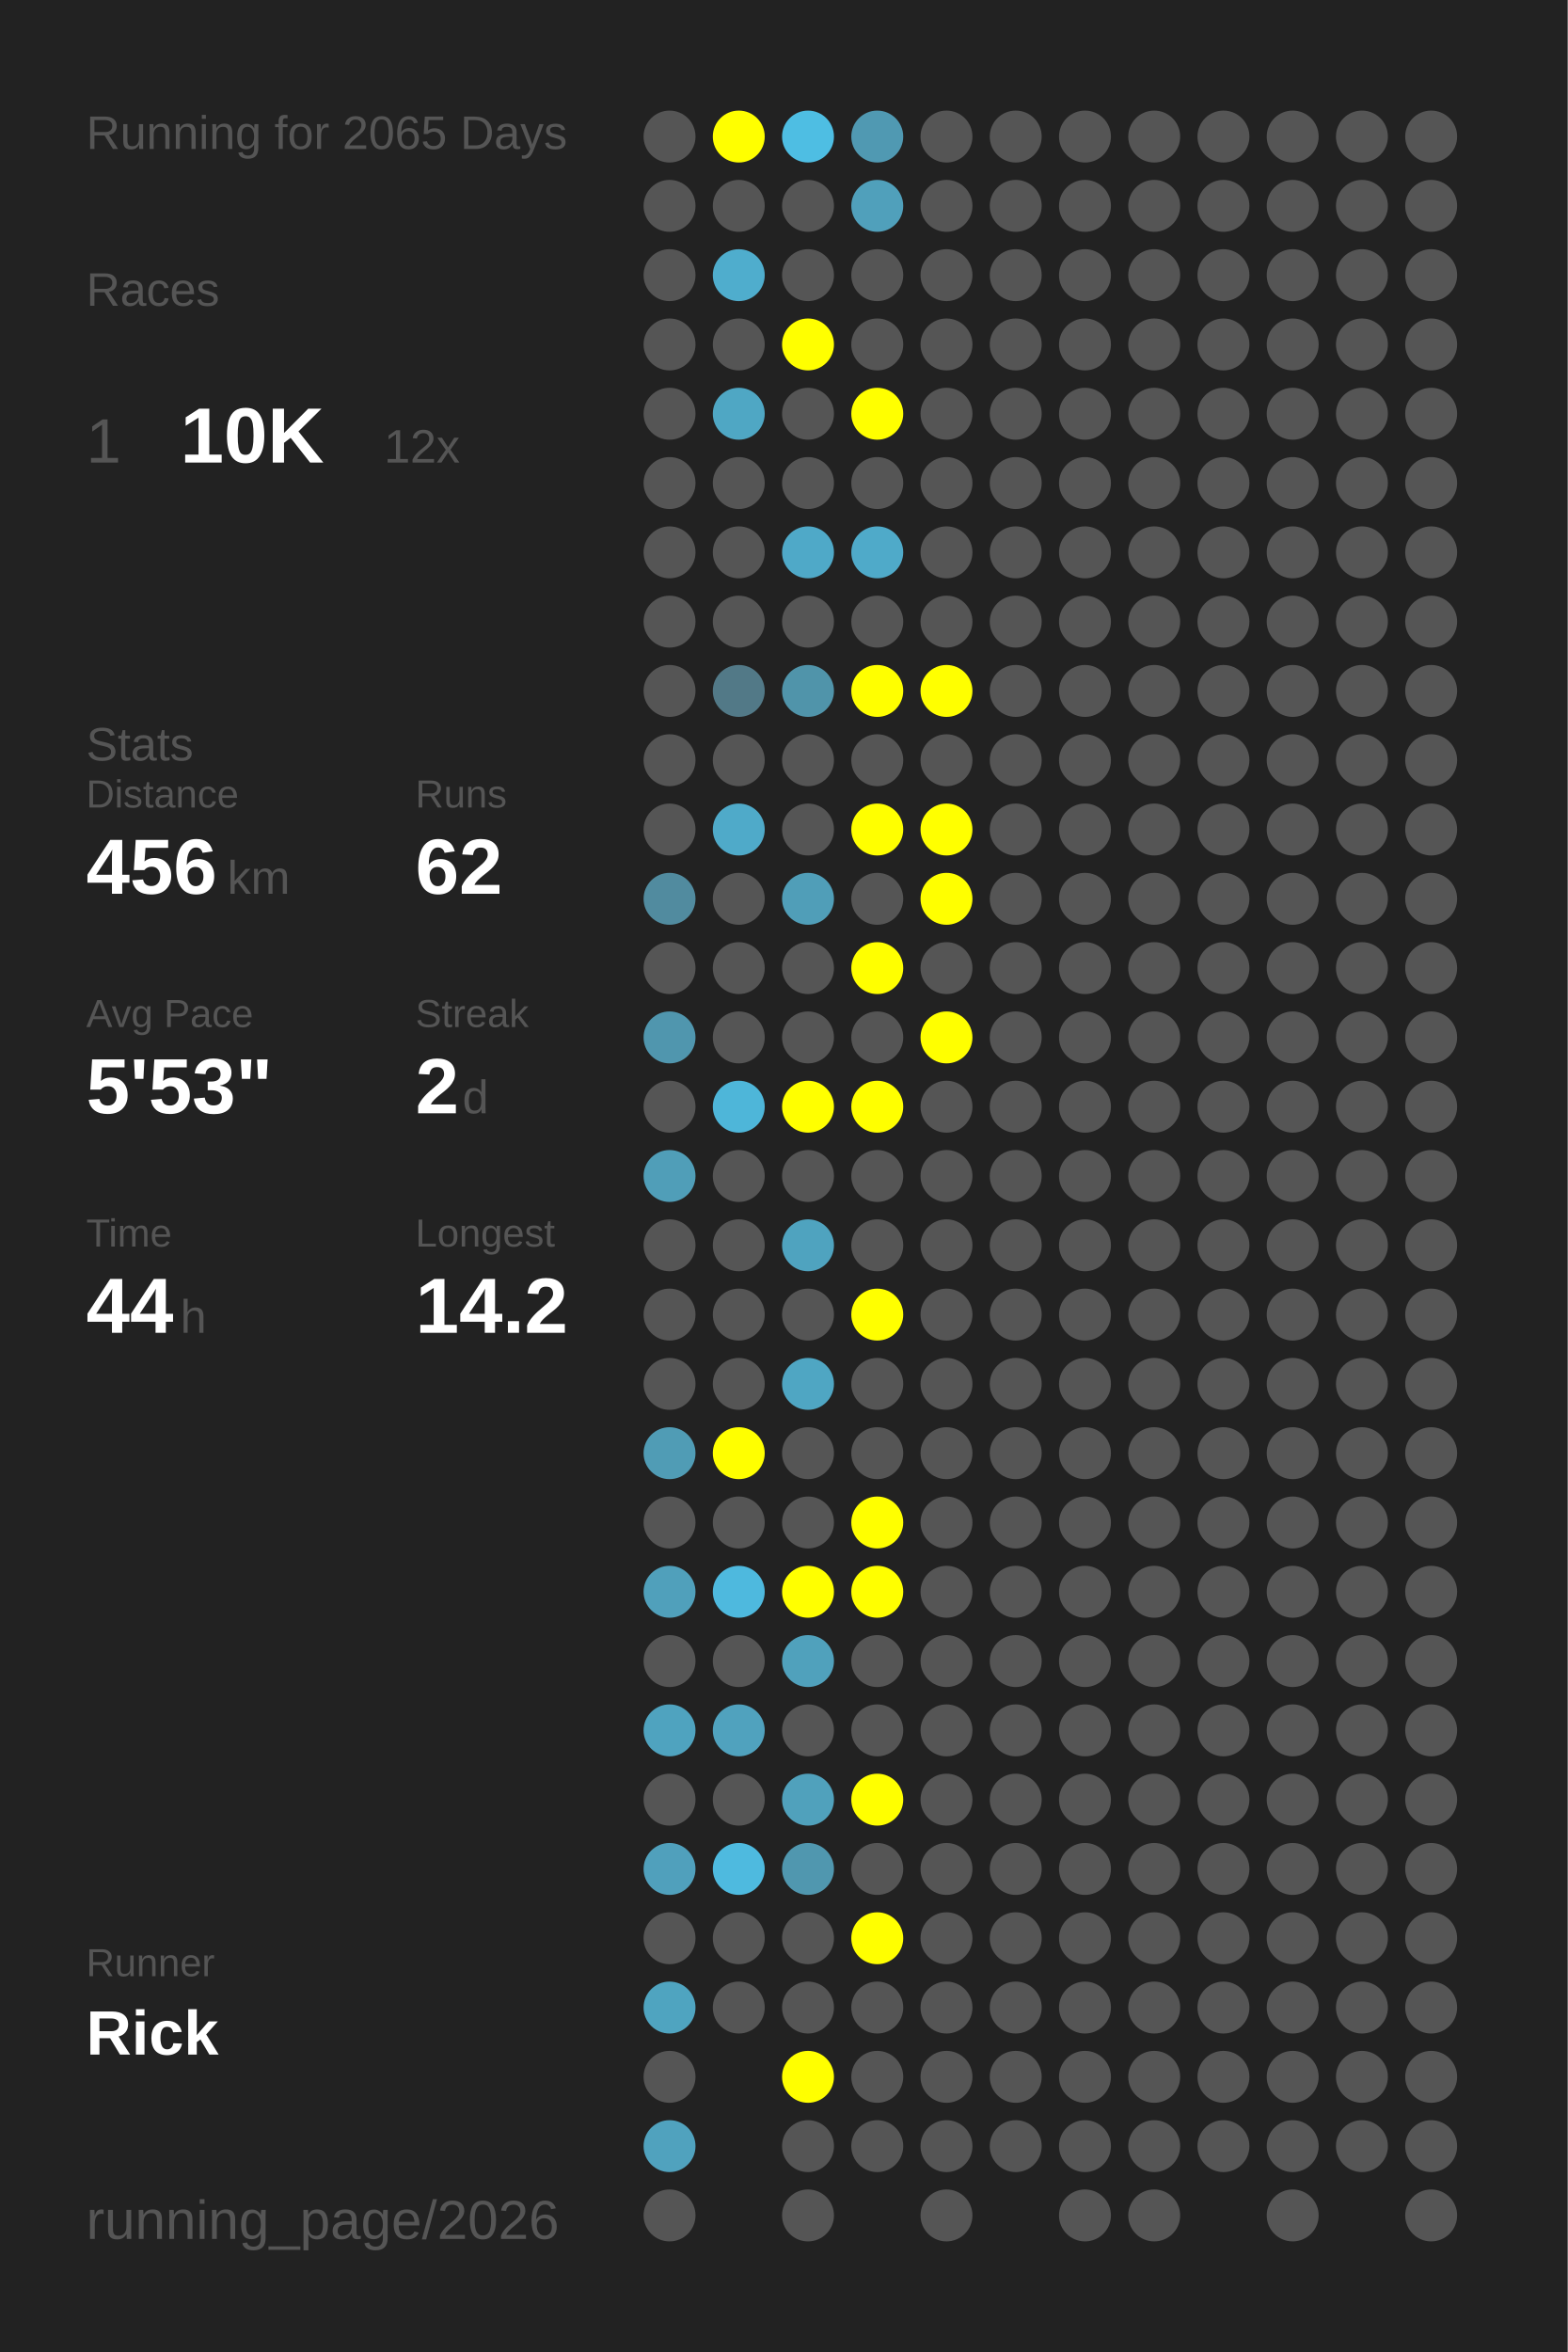
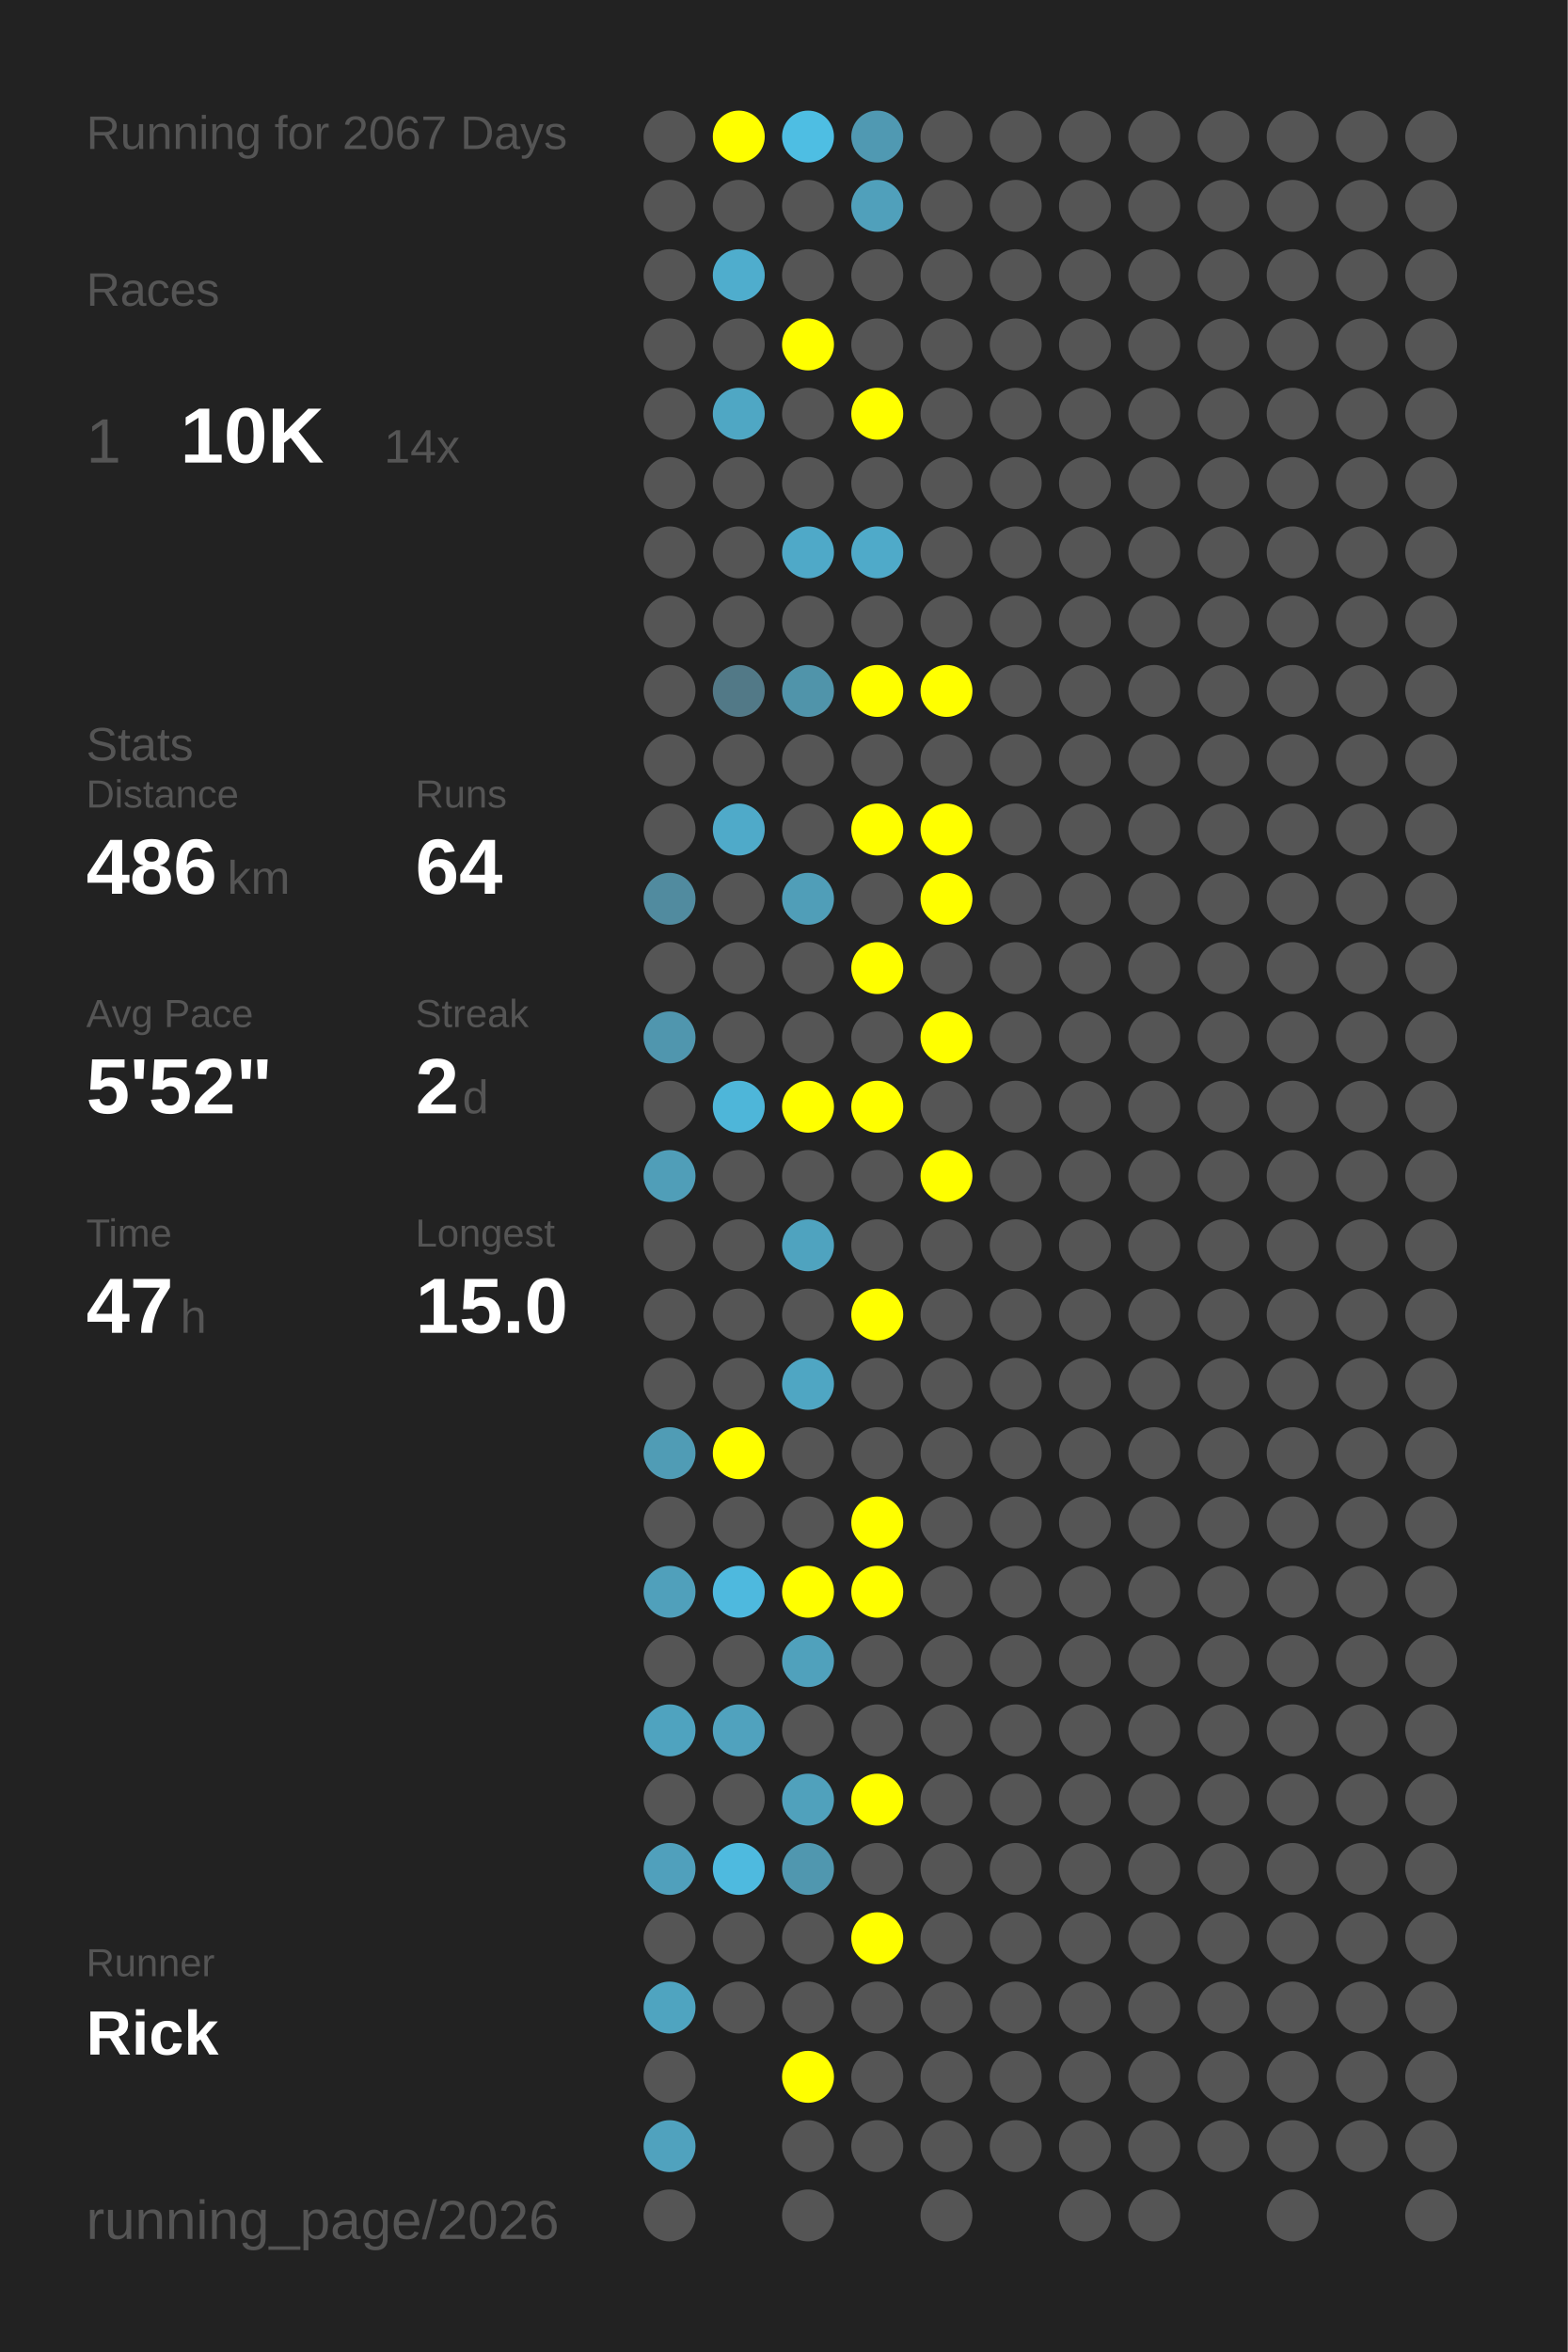
<svg xmlns="http://www.w3.org/2000/svg" baseProfile="full" height="300mm" version="1.1" viewBox="0,0,200,300" width="200mm">
  <defs />
  <rect fill="#222222" height="300" width="200" x="0" y="0" />
-   <text fill="#555555" style="font-size:6px; font-family:Arial;" x="11" y="19">Running for 2065 Days</text>
+   <text fill="#555555" style="font-size:6px; font-family:Arial;" x="11" y="19">Running for 2067 Days</text>
  <text fill="#555555" style="font-size:6px; font-family:Arial;" x="11" y="39">Races</text>
  <text fill="#555555" style="font-size:8px; font-family:Arial;" x="11" y="59">1</text>
  <text fill="#FFFFFF" style="font-size:10px; font-family:Arial; font-weight:bold;" x="23" y="59">10K</text>
-   <text fill="#555555" style="font-size:6px; font-family:Arial;" x="49" y="59">12x</text>
+   <text fill="#555555" style="font-size:6px; font-family:Arial;" x="49" y="59">14x</text>
  <text fill="#555555" style="font-size:6px; font-family:Arial;" x="11" y="97">Stats</text>
  <text fill="#555555" style="font-size:5px; font-family:Arial;" x="11" y="103">Distance</text>
-   <text fill="#FFFFFF" style="font-size:10px; font-family:Arial; font-weight:bold;" x="11" y="114">456</text>
+   <text fill="#FFFFFF" style="font-size:10px; font-family:Arial; font-weight:bold;" x="11" y="114">486</text>
  <text fill="#555555" style="font-size:6px; font-family:Arial;" x="29" y="114">km</text>
  <text fill="#555555" style="font-size:5px; font-family:Arial;" x="53" y="103">Runs</text>
-   <text fill="#FFFFFF" style="font-size:10px; font-family:Arial; font-weight:bold;" x="53" y="114">62</text>
+   <text fill="#FFFFFF" style="font-size:10px; font-family:Arial; font-weight:bold;" x="53" y="114">64</text>
  <text fill="#555555" style="font-size:5px; font-family:Arial;" x="11" y="131">Avg Pace</text>
-   <text fill="#FFFFFF" style="font-size:10px; font-family:Arial; font-weight:bold;" x="11" y="142">5'53"</text>
+   <text fill="#FFFFFF" style="font-size:10px; font-family:Arial; font-weight:bold;" x="11" y="142">5'52"</text>
  <text fill="#555555" style="font-size:5px; font-family:Arial;" x="53" y="131">Streak</text>
  <text fill="#FFFFFF" style="font-size:10px; font-family:Arial; font-weight:bold;" x="53" y="142">2</text>
  <text fill="#555555" style="font-size:6px; font-family:Arial;" x="59" y="142">d</text>
  <text fill="#555555" style="font-size:5px; font-family:Arial;" x="11" y="159">Time</text>
-   <text fill="#FFFFFF" style="font-size:10px; font-family:Arial; font-weight:bold;" x="11" y="170">44</text>
+   <text fill="#FFFFFF" style="font-size:10px; font-family:Arial; font-weight:bold;" x="11" y="170">47</text>
  <text fill="#555555" style="font-size:6px; font-family:Arial;" x="23" y="170">h</text>
  <text fill="#555555" style="font-size:5px; font-family:Arial;" x="53" y="159">Longest</text>
-   <text fill="#FFFFFF" style="font-size:10px; font-family:Arial; font-weight:bold;" x="53" y="170">14.2</text>
+   <text fill="#FFFFFF" style="font-size:10px; font-family:Arial; font-weight:bold;" x="53" y="170">15.0</text>
  <text fill="#555555" style="font-size:5px; font-family:Arial;" x="11" y="252.065">Runner</text>
  <text fill="#FFFFFF" style="font-size:8px; font-family:Arial; font-weight:bold;" x="11" y="262.065">Rick</text>
  <text fill="#555555" style="font-size:7px; font-family:Arial;" x="11" y="285.581">running_page/2026</text>
  <circle cx="85.417" cy="17.419" fill="#555555" r="3.312" />
  <circle cx="85.417" cy="26.258" fill="#555555" r="3.312" />
  <circle cx="85.417" cy="35.097" fill="#555555" r="3.312" />
  <circle cx="85.417" cy="43.935" fill="#555555" r="3.312" />
  <circle cx="85.417" cy="52.774" fill="#555555" r="3.312" />
  <circle cx="85.417" cy="61.613" fill="#555555" r="3.312" />
  <circle cx="85.417" cy="70.452" fill="#555555" r="3.312" />
  <circle cx="85.417" cy="79.29" fill="#555555" r="3.312" />
  <circle cx="85.417" cy="88.129" fill="#555555" r="3.312" />
  <circle cx="85.417" cy="96.968" fill="#555555" r="3.312" />
  <circle cx="85.417" cy="105.806" fill="#555555" r="3.312" />
  <circle cx="85.417" cy="114.645" fill="#518b9f" r="3.312" />
  <circle cx="85.417" cy="123.484" fill="#555555" r="3.312" />
  <circle cx="85.417" cy="132.323" fill="#5096ae" r="3.312" />
  <circle cx="85.417" cy="141.161" fill="#555555" r="3.312" />
  <circle cx="85.417" cy="150" fill="#509eb8" r="3.312" />
  <circle cx="85.417" cy="158.839" fill="#555555" r="3.312" />
  <circle cx="85.417" cy="167.677" fill="#555555" r="3.312" />
  <circle cx="85.417" cy="176.516" fill="#555555" r="3.312" />
  <circle cx="85.417" cy="185.355" fill="#509cb5" r="3.312" />
  <circle cx="85.417" cy="194.194" fill="#555555" r="3.312" />
  <circle cx="85.417" cy="203.032" fill="#50a0bb" r="3.312" />
  <circle cx="85.417" cy="211.871" fill="#555555" r="3.312" />
  <circle cx="85.417" cy="220.71" fill="#4fa3bf" r="3.312" />
  <circle cx="85.417" cy="229.548" fill="#555555" r="3.312" />
  <circle cx="85.417" cy="238.387" fill="#50a0bc" r="3.312" />
  <circle cx="85.417" cy="247.226" fill="#555555" r="3.312" />
  <circle cx="85.417" cy="256.065" fill="#4fa4c0" r="3.312" />
  <circle cx="85.417" cy="264.903" fill="#555555" r="3.312" />
  <circle cx="85.417" cy="273.742" fill="#50a2be" r="3.312" />
  <circle cx="85.417" cy="282.581" fill="#555555" r="3.312" />
  <circle cx="94.25" cy="17.419" fill="#FFFF00" r="3.312" />
  <circle cx="94.25" cy="26.258" fill="#555555" r="3.312" />
  <circle cx="94.25" cy="35.097" fill="#4fadcd" r="3.312" />
  <circle cx="94.25" cy="43.935" fill="#555555" r="3.312" />
  <circle cx="94.25" cy="52.774" fill="#4fa7c4" r="3.312" />
  <circle cx="94.25" cy="61.613" fill="#555555" r="3.312" />
  <circle cx="94.25" cy="70.452" fill="#555555" r="3.312" />
  <circle cx="94.25" cy="79.29" fill="#555555" r="3.312" />
  <circle cx="94.25" cy="88.129" fill="#527987" r="3.312" />
  <circle cx="94.25" cy="96.968" fill="#555555" r="3.312" />
  <circle cx="94.25" cy="105.806" fill="#4faac9" r="3.312" />
  <circle cx="94.25" cy="114.645" fill="#555555" r="3.312" />
  <circle cx="94.25" cy="123.484" fill="#555555" r="3.312" />
  <circle cx="94.25" cy="132.323" fill="#555555" r="3.312" />
  <circle cx="94.25" cy="141.161" fill="#4eb6d9" r="3.312" />
  <circle cx="94.25" cy="150" fill="#555555" r="3.312" />
  <circle cx="94.25" cy="158.839" fill="#555555" r="3.312" />
  <circle cx="94.25" cy="167.677" fill="#555555" r="3.312" />
  <circle cx="94.25" cy="176.516" fill="#555555" r="3.312" />
  <circle cx="94.25" cy="185.355" fill="#FFFF00" r="3.312" />
  <circle cx="94.25" cy="194.194" fill="#555555" r="3.312" />
  <circle cx="94.25" cy="203.032" fill="#4eb9de" r="3.312" />
  <circle cx="94.25" cy="211.871" fill="#555555" r="3.312" />
  <circle cx="94.25" cy="220.71" fill="#50a2be" r="3.312" />
  <circle cx="94.25" cy="229.548" fill="#555555" r="3.312" />
  <circle cx="94.25" cy="238.387" fill="#4ebadf" r="3.312" />
  <circle cx="94.25" cy="247.226" fill="#555555" r="3.312" />
  <circle cx="94.25" cy="256.065" fill="#555555" r="3.312" />
  <circle cx="103.083" cy="17.419" fill="#4ebee3" r="3.312" />
  <circle cx="103.083" cy="26.258" fill="#555555" r="3.312" />
  <circle cx="103.083" cy="35.097" fill="#555555" r="3.312" />
  <circle cx="103.083" cy="43.935" fill="#FFFF00" r="3.312" />
  <circle cx="103.083" cy="52.774" fill="#555555" r="3.312" />
  <circle cx="103.083" cy="61.613" fill="#555555" r="3.312" />
  <circle cx="103.083" cy="70.452" fill="#4fa9c8" r="3.312" />
  <circle cx="103.083" cy="79.29" fill="#555555" r="3.312" />
  <circle cx="103.083" cy="88.129" fill="#5094aa" r="3.312" />
  <circle cx="103.083" cy="96.968" fill="#555555" r="3.312" />
  <circle cx="103.083" cy="105.806" fill="#555555" r="3.312" />
  <circle cx="103.083" cy="114.645" fill="#509eb8" r="3.312" />
  <circle cx="103.083" cy="123.484" fill="#555555" r="3.312" />
  <circle cx="103.083" cy="132.323" fill="#555555" r="3.312" />
  <circle cx="103.083" cy="141.161" fill="#FFFF00" r="3.312" />
  <circle cx="103.083" cy="150" fill="#555555" r="3.312" />
  <circle cx="103.083" cy="158.839" fill="#4fa3bf" r="3.312" />
  <circle cx="103.083" cy="167.677" fill="#555555" r="3.312" />
  <circle cx="103.083" cy="176.516" fill="#4fa6c3" r="3.312" />
  <circle cx="103.083" cy="185.355" fill="#555555" r="3.312" />
  <circle cx="103.083" cy="194.194" fill="#555555" r="3.312" />
  <circle cx="103.083" cy="203.032" fill="#FFFF00" r="3.312" />
  <circle cx="103.083" cy="211.871" fill="#50a1bc" r="3.312" />
  <circle cx="103.083" cy="220.71" fill="#555555" r="3.312" />
  <circle cx="103.083" cy="229.548" fill="#50a1bc" r="3.312" />
  <circle cx="103.083" cy="238.387" fill="#5097af" r="3.312" />
  <circle cx="103.083" cy="247.226" fill="#555555" r="3.312" />
  <circle cx="103.083" cy="256.065" fill="#555555" r="3.312" />
  <circle cx="103.083" cy="264.903" fill="#FFFF00" r="3.312" />
  <circle cx="103.083" cy="273.742" fill="#555555" r="3.312" />
  <circle cx="103.083" cy="282.581" fill="#555555" r="3.312" />
  <circle cx="111.917" cy="17.419" fill="#5099b2" r="3.312" />
  <circle cx="111.917" cy="26.258" fill="#50a0bb" r="3.312" />
  <circle cx="111.917" cy="35.097" fill="#555555" r="3.312" />
  <circle cx="111.917" cy="43.935" fill="#555555" r="3.312" />
  <circle cx="111.917" cy="52.774" fill="#FFFF00" r="3.312" />
  <circle cx="111.917" cy="61.613" fill="#555555" r="3.312" />
  <circle cx="111.917" cy="70.452" fill="#4faac9" r="3.312" />
  <circle cx="111.917" cy="79.29" fill="#555555" r="3.312" />
  <circle cx="111.917" cy="88.129" fill="#FFFF00" r="3.312" />
  <circle cx="111.917" cy="96.968" fill="#555555" r="3.312" />
  <circle cx="111.917" cy="105.806" fill="#FFFF00" r="3.312" />
  <circle cx="111.917" cy="114.645" fill="#555555" r="3.312" />
  <circle cx="111.917" cy="123.484" fill="#FFFF00" r="3.312" />
  <circle cx="111.917" cy="132.323" fill="#555555" r="3.312" />
  <circle cx="111.917" cy="141.161" fill="#FFFF00" r="3.312" />
  <circle cx="111.917" cy="150" fill="#555555" r="3.312" />
  <circle cx="111.917" cy="158.839" fill="#555555" r="3.312" />
  <circle cx="111.917" cy="167.677" fill="#FFFF00" r="3.312" />
  <circle cx="111.917" cy="176.516" fill="#555555" r="3.312" />
  <circle cx="111.917" cy="185.355" fill="#555555" r="3.312" />
  <circle cx="111.917" cy="194.194" fill="#FFFF00" r="3.312" />
  <circle cx="111.917" cy="203.032" fill="#FFFF00" r="3.312" />
  <circle cx="111.917" cy="211.871" fill="#555555" r="3.312" />
  <circle cx="111.917" cy="220.71" fill="#555555" r="3.312" />
  <circle cx="111.917" cy="229.548" fill="#FFFF00" r="3.312" />
  <circle cx="111.917" cy="238.387" fill="#555555" r="3.312" />
  <circle cx="111.917" cy="247.226" fill="#FFFF00" r="3.312" />
  <circle cx="111.917" cy="256.065" fill="#555555" r="3.312" />
  <circle cx="111.917" cy="264.903" fill="#555555" r="3.312" />
  <circle cx="111.917" cy="273.742" fill="#555555" r="3.312" />
  <circle cx="120.75" cy="17.419" fill="#555555" r="3.312" />
  <circle cx="120.75" cy="26.258" fill="#555555" r="3.312" />
  <circle cx="120.75" cy="35.097" fill="#555555" r="3.312" />
  <circle cx="120.75" cy="43.935" fill="#555555" r="3.312" />
  <circle cx="120.75" cy="52.774" fill="#555555" r="3.312" />
  <circle cx="120.75" cy="61.613" fill="#555555" r="3.312" />
  <circle cx="120.75" cy="70.452" fill="#555555" r="3.312" />
  <circle cx="120.75" cy="79.29" fill="#555555" r="3.312" />
  <circle cx="120.75" cy="88.129" fill="#FFFF00" r="3.312" />
  <circle cx="120.75" cy="96.968" fill="#555555" r="3.312" />
  <circle cx="120.75" cy="105.806" fill="#FFFF00" r="3.312" />
  <circle cx="120.75" cy="114.645" fill="#FFFF00" r="3.312" />
  <circle cx="120.75" cy="123.484" fill="#555555" r="3.312" />
  <circle cx="120.75" cy="132.323" fill="#FFFF00" r="3.312" />
  <circle cx="120.75" cy="141.161" fill="#555555" r="3.312" />
-   <circle cx="120.75" cy="150" fill="#555555" r="3.312" />
+   <circle cx="120.75" cy="150" fill="#FFFF00" r="3.312" />
  <circle cx="120.75" cy="158.839" fill="#555555" r="3.312" />
  <circle cx="120.75" cy="167.677" fill="#555555" r="3.312" />
  <circle cx="120.75" cy="176.516" fill="#555555" r="3.312" />
  <circle cx="120.75" cy="185.355" fill="#555555" r="3.312" />
  <circle cx="120.75" cy="194.194" fill="#555555" r="3.312" />
  <circle cx="120.75" cy="203.032" fill="#555555" r="3.312" />
  <circle cx="120.75" cy="211.871" fill="#555555" r="3.312" />
  <circle cx="120.75" cy="220.71" fill="#555555" r="3.312" />
  <circle cx="120.75" cy="229.548" fill="#555555" r="3.312" />
  <circle cx="120.75" cy="238.387" fill="#555555" r="3.312" />
  <circle cx="120.75" cy="247.226" fill="#555555" r="3.312" />
  <circle cx="120.75" cy="256.065" fill="#555555" r="3.312" />
  <circle cx="120.75" cy="264.903" fill="#555555" r="3.312" />
  <circle cx="120.75" cy="273.742" fill="#555555" r="3.312" />
  <circle cx="120.75" cy="282.581" fill="#555555" r="3.312" />
  <circle cx="129.583" cy="17.419" fill="#555555" r="3.312" />
  <circle cx="129.583" cy="26.258" fill="#555555" r="3.312" />
  <circle cx="129.583" cy="35.097" fill="#555555" r="3.312" />
  <circle cx="129.583" cy="43.935" fill="#555555" r="3.312" />
  <circle cx="129.583" cy="52.774" fill="#555555" r="3.312" />
  <circle cx="129.583" cy="61.613" fill="#555555" r="3.312" />
  <circle cx="129.583" cy="70.452" fill="#555555" r="3.312" />
  <circle cx="129.583" cy="79.29" fill="#555555" r="3.312" />
  <circle cx="129.583" cy="88.129" fill="#555555" r="3.312" />
  <circle cx="129.583" cy="96.968" fill="#555555" r="3.312" />
  <circle cx="129.583" cy="105.806" fill="#555555" r="3.312" />
  <circle cx="129.583" cy="114.645" fill="#555555" r="3.312" />
  <circle cx="129.583" cy="123.484" fill="#555555" r="3.312" />
  <circle cx="129.583" cy="132.323" fill="#555555" r="3.312" />
  <circle cx="129.583" cy="141.161" fill="#555555" r="3.312" />
  <circle cx="129.583" cy="150" fill="#555555" r="3.312" />
  <circle cx="129.583" cy="158.839" fill="#555555" r="3.312" />
  <circle cx="129.583" cy="167.677" fill="#555555" r="3.312" />
  <circle cx="129.583" cy="176.516" fill="#555555" r="3.312" />
  <circle cx="129.583" cy="185.355" fill="#555555" r="3.312" />
  <circle cx="129.583" cy="194.194" fill="#555555" r="3.312" />
  <circle cx="129.583" cy="203.032" fill="#555555" r="3.312" />
  <circle cx="129.583" cy="211.871" fill="#555555" r="3.312" />
  <circle cx="129.583" cy="220.71" fill="#555555" r="3.312" />
  <circle cx="129.583" cy="229.548" fill="#555555" r="3.312" />
  <circle cx="129.583" cy="238.387" fill="#555555" r="3.312" />
  <circle cx="129.583" cy="247.226" fill="#555555" r="3.312" />
  <circle cx="129.583" cy="256.065" fill="#555555" r="3.312" />
  <circle cx="129.583" cy="264.903" fill="#555555" r="3.312" />
  <circle cx="129.583" cy="273.742" fill="#555555" r="3.312" />
  <circle cx="138.417" cy="17.419" fill="#555555" r="3.312" />
  <circle cx="138.417" cy="26.258" fill="#555555" r="3.312" />
  <circle cx="138.417" cy="35.097" fill="#555555" r="3.312" />
  <circle cx="138.417" cy="43.935" fill="#555555" r="3.312" />
  <circle cx="138.417" cy="52.774" fill="#555555" r="3.312" />
  <circle cx="138.417" cy="61.613" fill="#555555" r="3.312" />
  <circle cx="138.417" cy="70.452" fill="#555555" r="3.312" />
  <circle cx="138.417" cy="79.29" fill="#555555" r="3.312" />
  <circle cx="138.417" cy="88.129" fill="#555555" r="3.312" />
  <circle cx="138.417" cy="96.968" fill="#555555" r="3.312" />
  <circle cx="138.417" cy="105.806" fill="#555555" r="3.312" />
  <circle cx="138.417" cy="114.645" fill="#555555" r="3.312" />
  <circle cx="138.417" cy="123.484" fill="#555555" r="3.312" />
  <circle cx="138.417" cy="132.323" fill="#555555" r="3.312" />
  <circle cx="138.417" cy="141.161" fill="#555555" r="3.312" />
  <circle cx="138.417" cy="150" fill="#555555" r="3.312" />
  <circle cx="138.417" cy="158.839" fill="#555555" r="3.312" />
  <circle cx="138.417" cy="167.677" fill="#555555" r="3.312" />
  <circle cx="138.417" cy="176.516" fill="#555555" r="3.312" />
  <circle cx="138.417" cy="185.355" fill="#555555" r="3.312" />
  <circle cx="138.417" cy="194.194" fill="#555555" r="3.312" />
  <circle cx="138.417" cy="203.032" fill="#555555" r="3.312" />
  <circle cx="138.417" cy="211.871" fill="#555555" r="3.312" />
  <circle cx="138.417" cy="220.71" fill="#555555" r="3.312" />
  <circle cx="138.417" cy="229.548" fill="#555555" r="3.312" />
  <circle cx="138.417" cy="238.387" fill="#555555" r="3.312" />
  <circle cx="138.417" cy="247.226" fill="#555555" r="3.312" />
  <circle cx="138.417" cy="256.065" fill="#555555" r="3.312" />
  <circle cx="138.417" cy="264.903" fill="#555555" r="3.312" />
  <circle cx="138.417" cy="273.742" fill="#555555" r="3.312" />
  <circle cx="138.417" cy="282.581" fill="#555555" r="3.312" />
  <circle cx="147.25" cy="17.419" fill="#555555" r="3.312" />
  <circle cx="147.25" cy="26.258" fill="#555555" r="3.312" />
  <circle cx="147.25" cy="35.097" fill="#555555" r="3.312" />
  <circle cx="147.25" cy="43.935" fill="#555555" r="3.312" />
  <circle cx="147.25" cy="52.774" fill="#555555" r="3.312" />
  <circle cx="147.25" cy="61.613" fill="#555555" r="3.312" />
  <circle cx="147.25" cy="70.452" fill="#555555" r="3.312" />
  <circle cx="147.25" cy="79.29" fill="#555555" r="3.312" />
  <circle cx="147.25" cy="88.129" fill="#555555" r="3.312" />
  <circle cx="147.25" cy="96.968" fill="#555555" r="3.312" />
  <circle cx="147.25" cy="105.806" fill="#555555" r="3.312" />
  <circle cx="147.25" cy="114.645" fill="#555555" r="3.312" />
  <circle cx="147.25" cy="123.484" fill="#555555" r="3.312" />
  <circle cx="147.25" cy="132.323" fill="#555555" r="3.312" />
  <circle cx="147.25" cy="141.161" fill="#555555" r="3.312" />
  <circle cx="147.25" cy="150" fill="#555555" r="3.312" />
  <circle cx="147.25" cy="158.839" fill="#555555" r="3.312" />
  <circle cx="147.25" cy="167.677" fill="#555555" r="3.312" />
  <circle cx="147.25" cy="176.516" fill="#555555" r="3.312" />
  <circle cx="147.25" cy="185.355" fill="#555555" r="3.312" />
  <circle cx="147.25" cy="194.194" fill="#555555" r="3.312" />
  <circle cx="147.25" cy="203.032" fill="#555555" r="3.312" />
  <circle cx="147.25" cy="211.871" fill="#555555" r="3.312" />
  <circle cx="147.25" cy="220.71" fill="#555555" r="3.312" />
  <circle cx="147.25" cy="229.548" fill="#555555" r="3.312" />
  <circle cx="147.25" cy="238.387" fill="#555555" r="3.312" />
  <circle cx="147.25" cy="247.226" fill="#555555" r="3.312" />
  <circle cx="147.25" cy="256.065" fill="#555555" r="3.312" />
  <circle cx="147.25" cy="264.903" fill="#555555" r="3.312" />
  <circle cx="147.25" cy="273.742" fill="#555555" r="3.312" />
  <circle cx="147.25" cy="282.581" fill="#555555" r="3.312" />
  <circle cx="156.083" cy="17.419" fill="#555555" r="3.312" />
  <circle cx="156.083" cy="26.258" fill="#555555" r="3.312" />
  <circle cx="156.083" cy="35.097" fill="#555555" r="3.312" />
  <circle cx="156.083" cy="43.935" fill="#555555" r="3.312" />
  <circle cx="156.083" cy="52.774" fill="#555555" r="3.312" />
  <circle cx="156.083" cy="61.613" fill="#555555" r="3.312" />
  <circle cx="156.083" cy="70.452" fill="#555555" r="3.312" />
  <circle cx="156.083" cy="79.29" fill="#555555" r="3.312" />
  <circle cx="156.083" cy="88.129" fill="#555555" r="3.312" />
  <circle cx="156.083" cy="96.968" fill="#555555" r="3.312" />
  <circle cx="156.083" cy="105.806" fill="#555555" r="3.312" />
  <circle cx="156.083" cy="114.645" fill="#555555" r="3.312" />
  <circle cx="156.083" cy="123.484" fill="#555555" r="3.312" />
  <circle cx="156.083" cy="132.323" fill="#555555" r="3.312" />
  <circle cx="156.083" cy="141.161" fill="#555555" r="3.312" />
  <circle cx="156.083" cy="150" fill="#555555" r="3.312" />
  <circle cx="156.083" cy="158.839" fill="#555555" r="3.312" />
  <circle cx="156.083" cy="167.677" fill="#555555" r="3.312" />
  <circle cx="156.083" cy="176.516" fill="#555555" r="3.312" />
  <circle cx="156.083" cy="185.355" fill="#555555" r="3.312" />
  <circle cx="156.083" cy="194.194" fill="#555555" r="3.312" />
  <circle cx="156.083" cy="203.032" fill="#555555" r="3.312" />
  <circle cx="156.083" cy="211.871" fill="#555555" r="3.312" />
  <circle cx="156.083" cy="220.71" fill="#555555" r="3.312" />
  <circle cx="156.083" cy="229.548" fill="#555555" r="3.312" />
  <circle cx="156.083" cy="238.387" fill="#555555" r="3.312" />
  <circle cx="156.083" cy="247.226" fill="#555555" r="3.312" />
  <circle cx="156.083" cy="256.065" fill="#555555" r="3.312" />
  <circle cx="156.083" cy="264.903" fill="#555555" r="3.312" />
  <circle cx="156.083" cy="273.742" fill="#555555" r="3.312" />
  <circle cx="164.917" cy="17.419" fill="#555555" r="3.312" />
  <circle cx="164.917" cy="26.258" fill="#555555" r="3.312" />
  <circle cx="164.917" cy="35.097" fill="#555555" r="3.312" />
  <circle cx="164.917" cy="43.935" fill="#555555" r="3.312" />
  <circle cx="164.917" cy="52.774" fill="#555555" r="3.312" />
  <circle cx="164.917" cy="61.613" fill="#555555" r="3.312" />
  <circle cx="164.917" cy="70.452" fill="#555555" r="3.312" />
  <circle cx="164.917" cy="79.29" fill="#555555" r="3.312" />
  <circle cx="164.917" cy="88.129" fill="#555555" r="3.312" />
  <circle cx="164.917" cy="96.968" fill="#555555" r="3.312" />
  <circle cx="164.917" cy="105.806" fill="#555555" r="3.312" />
  <circle cx="164.917" cy="114.645" fill="#555555" r="3.312" />
  <circle cx="164.917" cy="123.484" fill="#555555" r="3.312" />
  <circle cx="164.917" cy="132.323" fill="#555555" r="3.312" />
  <circle cx="164.917" cy="141.161" fill="#555555" r="3.312" />
  <circle cx="164.917" cy="150" fill="#555555" r="3.312" />
  <circle cx="164.917" cy="158.839" fill="#555555" r="3.312" />
  <circle cx="164.917" cy="167.677" fill="#555555" r="3.312" />
  <circle cx="164.917" cy="176.516" fill="#555555" r="3.312" />
  <circle cx="164.917" cy="185.355" fill="#555555" r="3.312" />
  <circle cx="164.917" cy="194.194" fill="#555555" r="3.312" />
  <circle cx="164.917" cy="203.032" fill="#555555" r="3.312" />
  <circle cx="164.917" cy="211.871" fill="#555555" r="3.312" />
  <circle cx="164.917" cy="220.71" fill="#555555" r="3.312" />
  <circle cx="164.917" cy="229.548" fill="#555555" r="3.312" />
  <circle cx="164.917" cy="238.387" fill="#555555" r="3.312" />
  <circle cx="164.917" cy="247.226" fill="#555555" r="3.312" />
  <circle cx="164.917" cy="256.065" fill="#555555" r="3.312" />
  <circle cx="164.917" cy="264.903" fill="#555555" r="3.312" />
  <circle cx="164.917" cy="273.742" fill="#555555" r="3.312" />
  <circle cx="164.917" cy="282.581" fill="#555555" r="3.312" />
  <circle cx="173.75" cy="17.419" fill="#555555" r="3.312" />
  <circle cx="173.75" cy="26.258" fill="#555555" r="3.312" />
  <circle cx="173.75" cy="35.097" fill="#555555" r="3.312" />
  <circle cx="173.75" cy="43.935" fill="#555555" r="3.312" />
  <circle cx="173.75" cy="52.774" fill="#555555" r="3.312" />
  <circle cx="173.75" cy="61.613" fill="#555555" r="3.312" />
  <circle cx="173.75" cy="70.452" fill="#555555" r="3.312" />
  <circle cx="173.75" cy="79.29" fill="#555555" r="3.312" />
  <circle cx="173.75" cy="88.129" fill="#555555" r="3.312" />
  <circle cx="173.75" cy="96.968" fill="#555555" r="3.312" />
  <circle cx="173.75" cy="105.806" fill="#555555" r="3.312" />
  <circle cx="173.75" cy="114.645" fill="#555555" r="3.312" />
  <circle cx="173.75" cy="123.484" fill="#555555" r="3.312" />
  <circle cx="173.75" cy="132.323" fill="#555555" r="3.312" />
  <circle cx="173.75" cy="141.161" fill="#555555" r="3.312" />
  <circle cx="173.75" cy="150" fill="#555555" r="3.312" />
  <circle cx="173.75" cy="158.839" fill="#555555" r="3.312" />
  <circle cx="173.75" cy="167.677" fill="#555555" r="3.312" />
  <circle cx="173.75" cy="176.516" fill="#555555" r="3.312" />
  <circle cx="173.75" cy="185.355" fill="#555555" r="3.312" />
  <circle cx="173.75" cy="194.194" fill="#555555" r="3.312" />
  <circle cx="173.75" cy="203.032" fill="#555555" r="3.312" />
  <circle cx="173.75" cy="211.871" fill="#555555" r="3.312" />
  <circle cx="173.75" cy="220.71" fill="#555555" r="3.312" />
  <circle cx="173.75" cy="229.548" fill="#555555" r="3.312" />
  <circle cx="173.75" cy="238.387" fill="#555555" r="3.312" />
  <circle cx="173.75" cy="247.226" fill="#555555" r="3.312" />
  <circle cx="173.75" cy="256.065" fill="#555555" r="3.312" />
  <circle cx="173.75" cy="264.903" fill="#555555" r="3.312" />
  <circle cx="173.75" cy="273.742" fill="#555555" r="3.312" />
  <circle cx="182.583" cy="17.419" fill="#555555" r="3.312" />
  <circle cx="182.583" cy="26.258" fill="#555555" r="3.312" />
  <circle cx="182.583" cy="35.097" fill="#555555" r="3.312" />
  <circle cx="182.583" cy="43.935" fill="#555555" r="3.312" />
  <circle cx="182.583" cy="52.774" fill="#555555" r="3.312" />
  <circle cx="182.583" cy="61.613" fill="#555555" r="3.312" />
  <circle cx="182.583" cy="70.452" fill="#555555" r="3.312" />
  <circle cx="182.583" cy="79.29" fill="#555555" r="3.312" />
  <circle cx="182.583" cy="88.129" fill="#555555" r="3.312" />
  <circle cx="182.583" cy="96.968" fill="#555555" r="3.312" />
  <circle cx="182.583" cy="105.806" fill="#555555" r="3.312" />
  <circle cx="182.583" cy="114.645" fill="#555555" r="3.312" />
  <circle cx="182.583" cy="123.484" fill="#555555" r="3.312" />
  <circle cx="182.583" cy="132.323" fill="#555555" r="3.312" />
  <circle cx="182.583" cy="141.161" fill="#555555" r="3.312" />
  <circle cx="182.583" cy="150" fill="#555555" r="3.312" />
  <circle cx="182.583" cy="158.839" fill="#555555" r="3.312" />
  <circle cx="182.583" cy="167.677" fill="#555555" r="3.312" />
  <circle cx="182.583" cy="176.516" fill="#555555" r="3.312" />
  <circle cx="182.583" cy="185.355" fill="#555555" r="3.312" />
  <circle cx="182.583" cy="194.194" fill="#555555" r="3.312" />
  <circle cx="182.583" cy="203.032" fill="#555555" r="3.312" />
  <circle cx="182.583" cy="211.871" fill="#555555" r="3.312" />
  <circle cx="182.583" cy="220.71" fill="#555555" r="3.312" />
  <circle cx="182.583" cy="229.548" fill="#555555" r="3.312" />
  <circle cx="182.583" cy="238.387" fill="#555555" r="3.312" />
  <circle cx="182.583" cy="247.226" fill="#555555" r="3.312" />
  <circle cx="182.583" cy="256.065" fill="#555555" r="3.312" />
  <circle cx="182.583" cy="264.903" fill="#555555" r="3.312" />
  <circle cx="182.583" cy="273.742" fill="#555555" r="3.312" />
  <circle cx="182.583" cy="282.581" fill="#555555" r="3.312" />
</svg>
